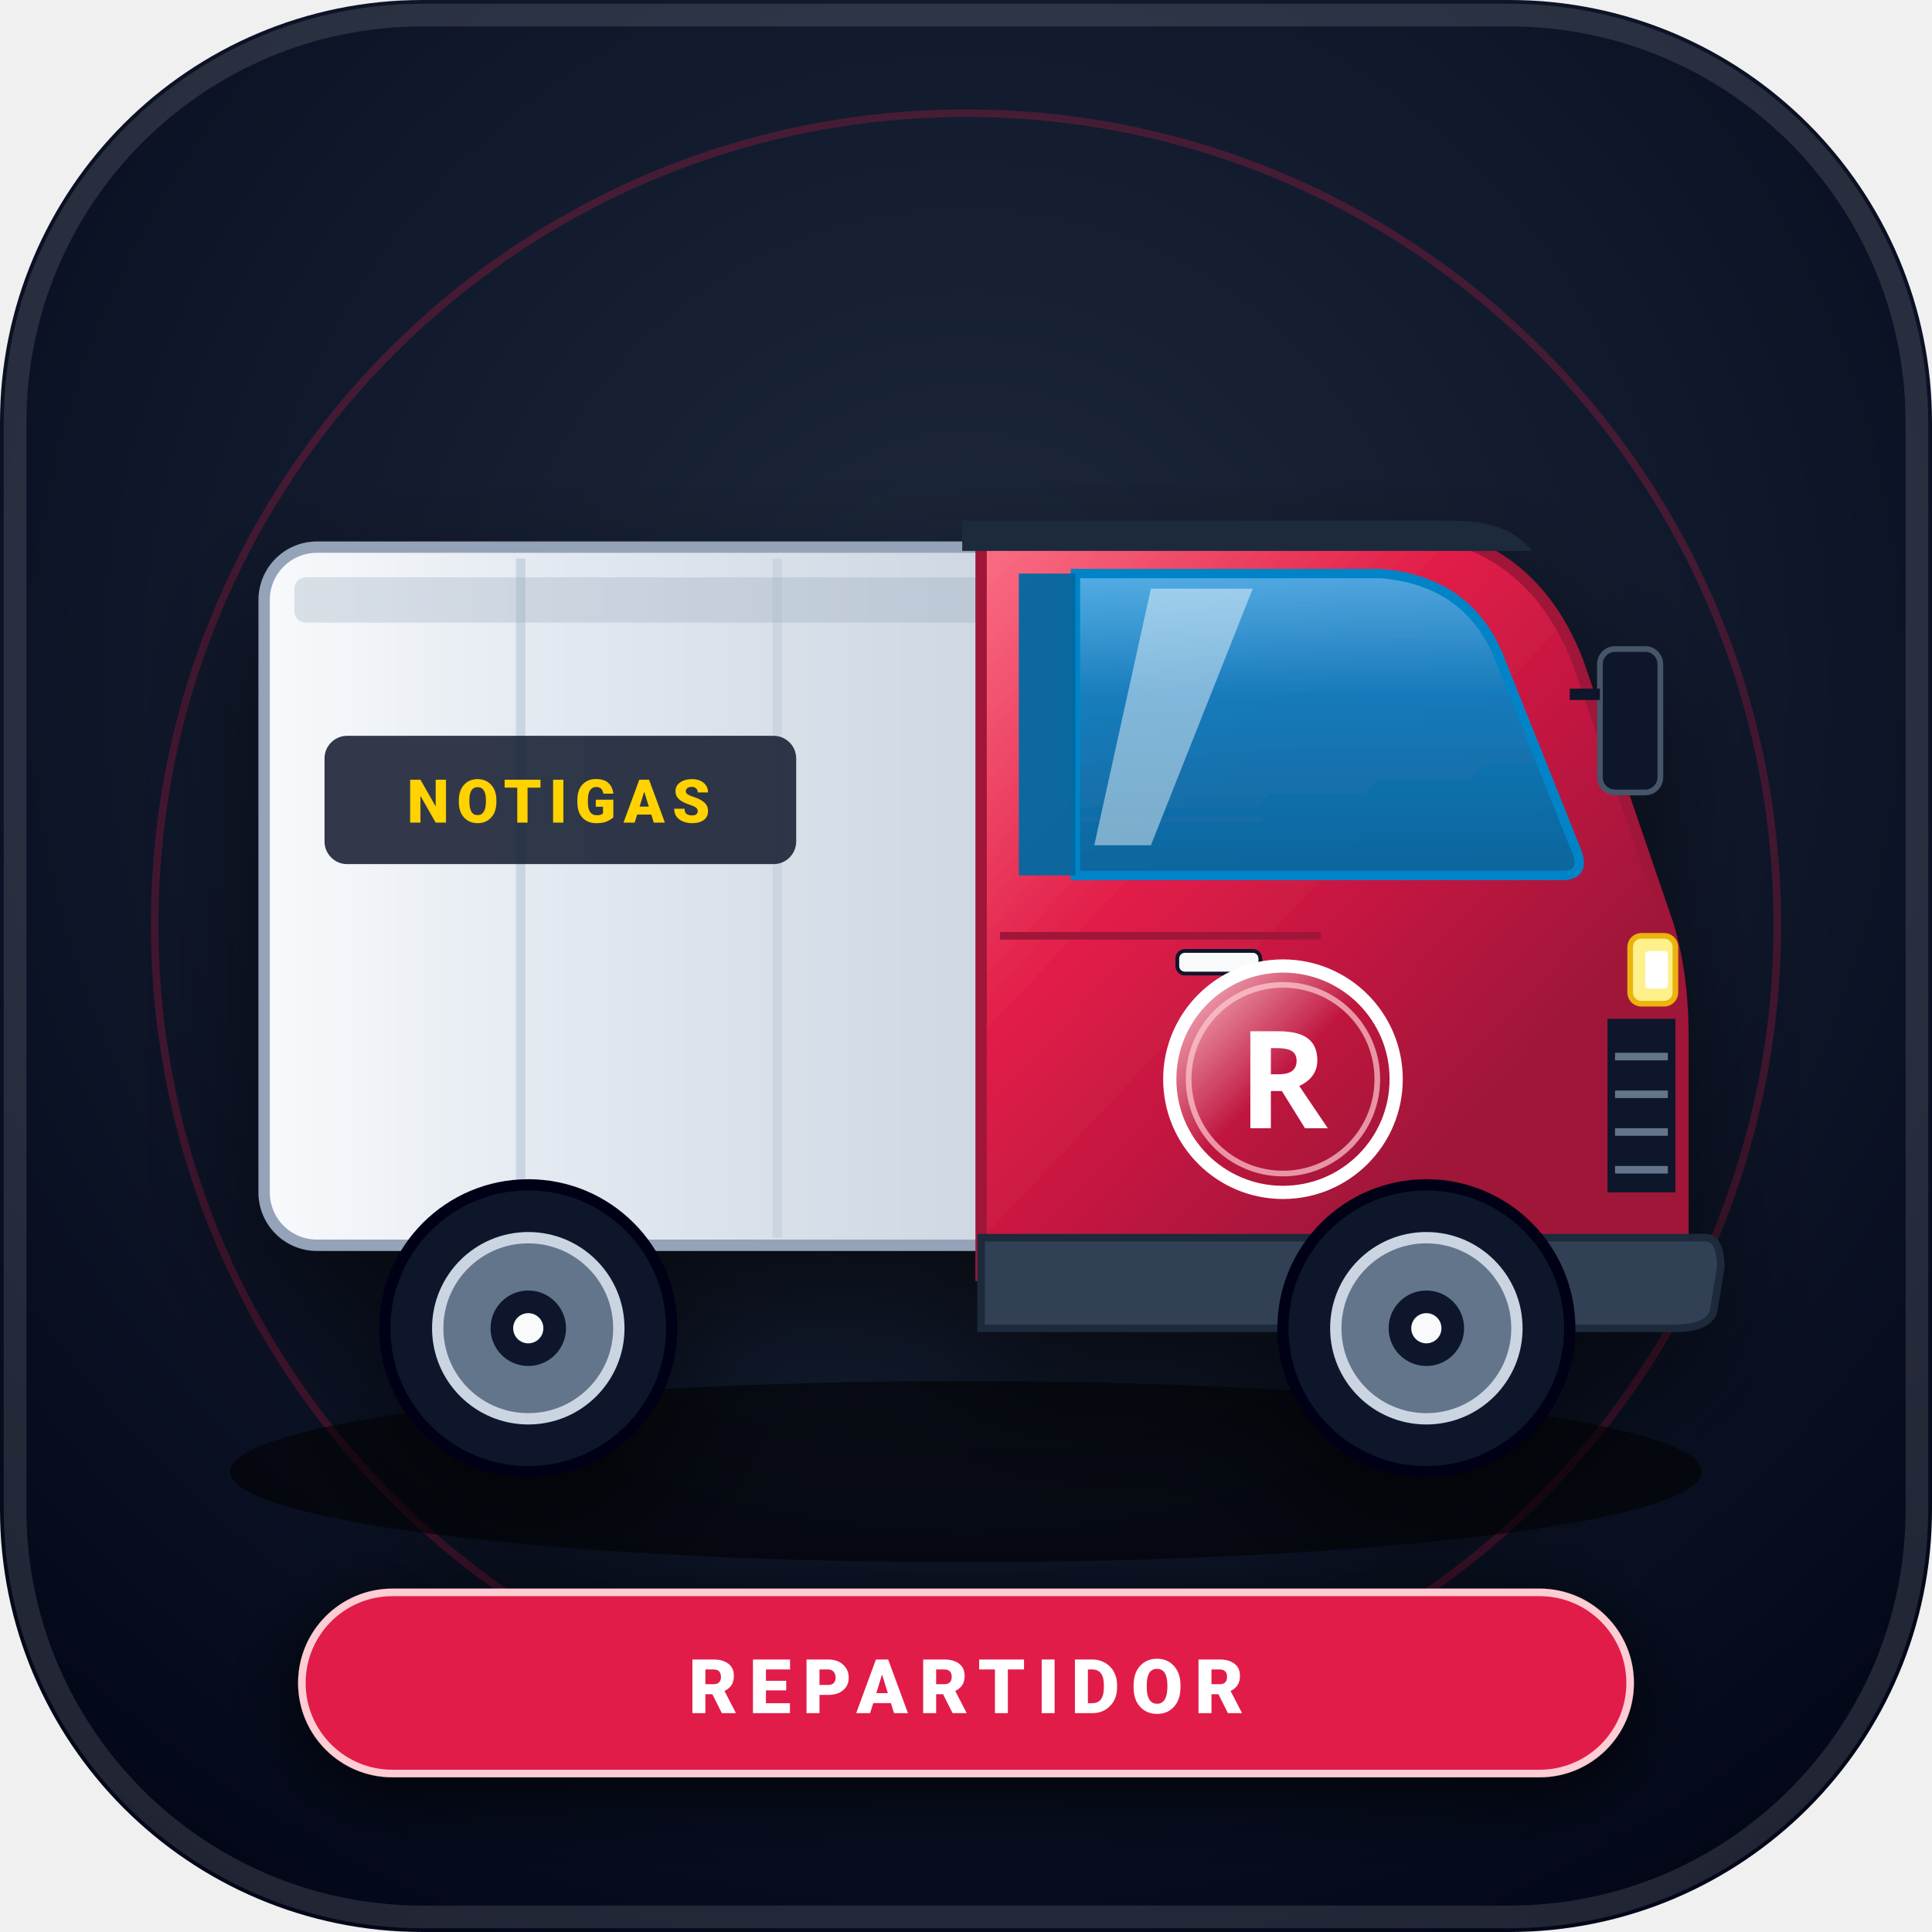
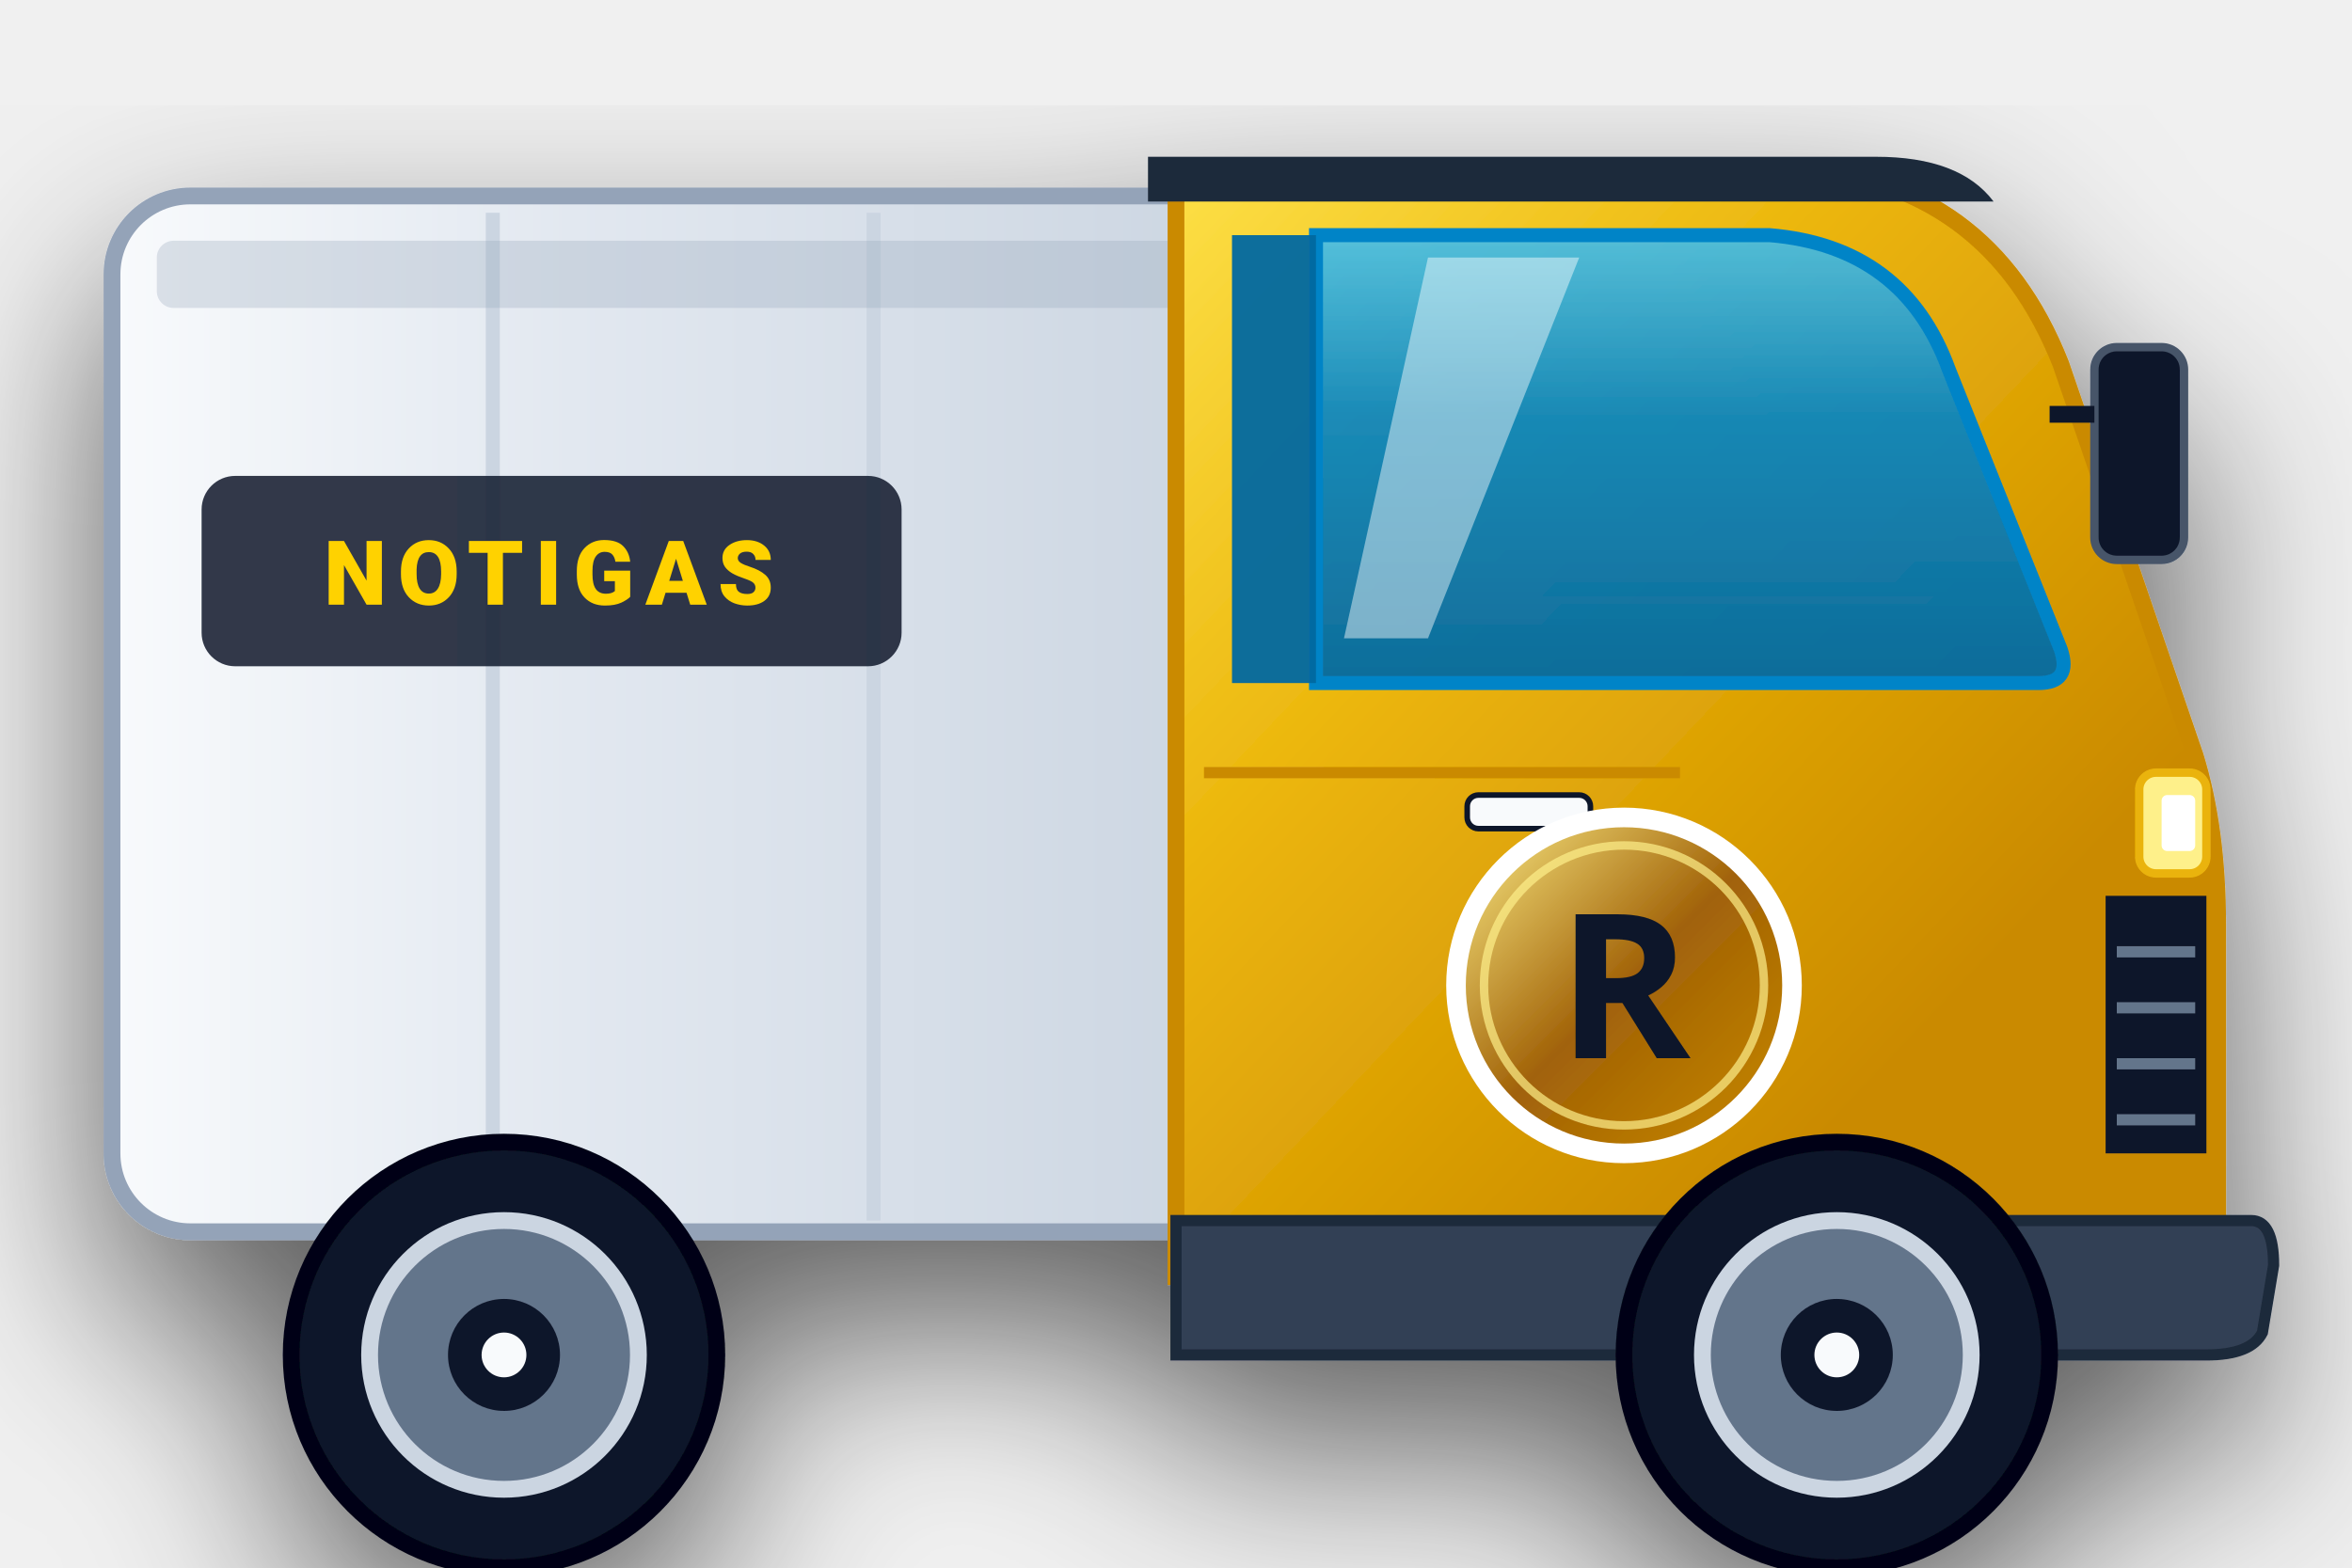
- <svg xmlns="http://www.w3.org/2000/svg" viewBox="0 0 512 512" width="512" height="512">
+ <svg xmlns="http://www.w3.org/2000/svg" viewBox="50 110 420 280">
  <defs>
    <radialGradient id="bgGrad" cx="50%" cy="35%" r="75%">
      <stop offset="0%" stop-color="#1E293B" />
      <stop offset="55%" stop-color="#0F172A" />
      <stop offset="100%" stop-color="#020617" />
    </radialGradient>
    <linearGradient id="cabGrad" x1="0%" y1="0%" x2="100%" y2="100%">
-       <stop offset="0%" stop-color="#FB7185" />
-       <stop offset="35%" stop-color="#E11D48" />
-       <stop offset="75%" stop-color="#9F1239" />
-       <stop offset="100%" stop-color="#9F1239" />
+       <stop offset="0%" stop-color="#FDE047" />
+       <stop offset="35%" stop-color="#EAB308" />
+       <stop offset="75%" stop-color="#CA8A04" />
+       <stop offset="100%" stop-color="#CA8A04" />
    </linearGradient>
    <linearGradient id="cargoGrad" x1="0%" y1="0%" x2="100%" y2="0%">
      <stop offset="0%" stop-color="#F8FAFC" />
      <stop offset="40%" stop-color="#E2E8F0" />
      <stop offset="100%" stop-color="#CBD5E1" />
    </linearGradient>
    <linearGradient id="badgeGrad" x1="0%" y1="0%" x2="100%" y2="100%">
-       <stop offset="0%" stop-color="#FECDD3" />
-       <stop offset="50%" stop-color="#BE123C" />
-       <stop offset="100%" stop-color="#9F1239" />
+       <stop offset="0%" stop-color="#FEF08A" />
+       <stop offset="50%" stop-color="#A16207" />
+       <stop offset="100%" stop-color="#CA8A04" />
    </linearGradient>
    <linearGradient id="windshieldGrad" x1="0%" y1="0%" x2="0%" y2="100%">
      <stop offset="0%" stop-color="#38BDF8" stop-opacity="0.85" />
      <stop offset="40%" stop-color="#0284C7" stop-opacity="0.9" />
      <stop offset="100%" stop-color="#0369A1" stop-opacity="0.95" />
    </linearGradient>
    <filter id="truckShadow" x="-10%" y="-10%" width="130%" height="130%">
      <feDropShadow dx="0" dy="16" stdDeviation="18" flood-color="#000000" flood-opacity="0.6" />
    </filter>
  </defs>
-   <rect width="512" height="512" rx="112" fill="url(#bgGrad)" />
-   <rect width="504" height="504" x="4" y="4" rx="108" fill="none" stroke="rgba(255,255,255,0.12)" stroke-width="6" />
-   <circle cx="256" cy="245" r="215" fill="none" stroke="#E11D48" stroke-opacity="0.25" stroke-width="2" />
-   <ellipse cx="256" cy="390" rx="195" ry="24" fill="rgba(0,0,0,0.55)" />
  <g filter="url(#truckShadow)">
    <rect x="70" y="145" width="205" height="185" rx="14" fill="url(#cargoGrad)" stroke="#94A3B8" stroke-width="3" />
    <line x1="138" y1="148" x2="138" y2="328" stroke="#CBD5E1" stroke-width="2.5" />
    <line x1="206" y1="148" x2="206" y2="328" stroke="#CBD5E1" stroke-width="2.5" />
    <rect x="78" y="153" width="189" height="12" rx="3" fill="#94A3B8" opacity="0.3" />
    <rect x="86" y="195" width="125" height="34" rx="6" fill="#0F172A" opacity="0.85" />
    <text x="148" y="218" font-family="'Segoe UI', Roboto, Montserrat, sans-serif" font-weight="900" font-size="16" fill="#FFD200" text-anchor="middle" letter-spacing="2">NOTIGAS</text>
-     <path d="M 260 140 L 370 140 Q 405 142 418 175 L 442 245 Q 446 258 446 275 L 446 332 Q 446 338 440 338 L 260 338 Z" fill="url(#cabGrad)" stroke="#9F1239" stroke-width="3" />
+     <path d="M 260 140 L 370 140 Q 405 142 418 175 L 442 245 Q 446 258 446 275 L 446 332 Q 446 338 440 338 L 260 338 Z" fill="url(#cabGrad)" stroke="#CA8A04" stroke-width="3" />
    <path d="M 285 152 L 366 152 Q 390 154 398 176 L 418 226 Q 420 232 414 232 L 285 232 Z" fill="url(#windshieldGrad)" stroke="#0284C7" stroke-width="2.5" />
    <path d="M 305 156 L 332 156 L 305 224 L 290 224 Z" fill="rgba(255,255,255,0.45)" />
    <path d="M 285 152 L 285 232 L 270 232 L 270 152 Z" fill="#0369A1" opacity="0.95" />
    <path d="M 255 138 L 385 138 Q 400 138 406 146 L 255 146 Z" fill="#1E293B" />
    <rect x="424" y="172" width="16" height="38" rx="4" fill="#0F172A" stroke="#475569" stroke-width="1.5" />
    <line x1="416" y1="184" x2="424" y2="184" stroke="#0F172A" stroke-width="3" />
-     <line x1="265" y1="248" x2="350" y2="248" stroke="#9F1239" stroke-width="2" />
+     <line x1="265" y1="248" x2="350" y2="248" stroke="#CA8A04" stroke-width="2" />
    <rect x="312" y="252" width="22" height="6" rx="2" fill="#F8FAFC" stroke="#0F172A" stroke-width="1" />
    <circle cx="340" cy="286" r="30" fill="url(#badgeGrad)" stroke="#FFFFFF" stroke-width="3.5" />
-     <circle cx="340" cy="286" r="25" fill="none" stroke="#FECDD3" stroke-width="1.5" opacity="0.7" />
-     <text x="340" y="299" font-family="'Impact', 'Arial Black', sans-serif" font-weight="900" font-size="36" fill="#FFFFFF" text-anchor="middle" letter-spacing="1">R</text>
+     <circle cx="340" cy="286" r="25" fill="none" stroke="#FEF08A" stroke-width="1.5" opacity="0.7" />
+     <text x="340" y="299" font-family="'Impact', 'Arial Black', sans-serif" font-weight="900" font-size="36" fill="#0F172A" text-anchor="middle" letter-spacing="1">R</text>
    <path d="M 426 270 L 444 270 L 444 316 L 426 316 Z" fill="#0F172A" />
    <line x1="428" y1="280" x2="442" y2="280" stroke="#64748B" stroke-width="2" />
    <line x1="428" y1="290" x2="442" y2="290" stroke="#64748B" stroke-width="2" />
    <line x1="428" y1="300" x2="442" y2="300" stroke="#64748B" stroke-width="2" />
    <line x1="428" y1="310" x2="442" y2="310" stroke="#64748B" stroke-width="2" />
    <rect x="432" y="248" width="12" height="18" rx="3" fill="#FEF08A" stroke="#EAB308" stroke-width="1.5" />
    <rect x="436" y="252" width="6" height="10" rx="1" fill="#FFFFFF" />
    <path d="M 260 328 L 452 328 Q 456 328 456 336 L 454 348 Q 452 352 444 352 L 260 352 Z" fill="#334155" stroke="#1E293B" stroke-width="2" />
    <g>
      <circle cx="140" cy="352" r="38" fill="#0F172A" stroke="#020617" stroke-width="3" />
      <circle cx="140" cy="352" r="24" fill="#64748B" stroke="#CBD5E1" stroke-width="3" />
      <circle cx="140" cy="352" r="10" fill="#0F172A" />
      <circle cx="140" cy="352" r="4" fill="#F8FAFC" />
    </g>
    <g>
      <circle cx="378" cy="352" r="38" fill="#0F172A" stroke="#020617" stroke-width="3" />
      <circle cx="378" cy="352" r="24" fill="#64748B" stroke="#CBD5E1" stroke-width="3" />
      <circle cx="378" cy="352" r="10" fill="#0F172A" />
      <circle cx="378" cy="352" r="4" fill="#F8FAFC" />
    </g>
  </g>
-   <g filter="drop-shadow(0 4px 10px rgba(0,0,0,0.8))">
-     <rect x="80" y="422" width="352" height="48" rx="24" fill="#E11D48" stroke="#FECDD3" stroke-width="2" />
-     <text x="256" y="454" font-family="'Segoe UI', Roboto, Montserrat, sans-serif" font-weight="900" font-size="20" fill="#FFFFFF" text-anchor="middle" letter-spacing="3">REPARTIDOR</text>
-   </g>
</svg>
